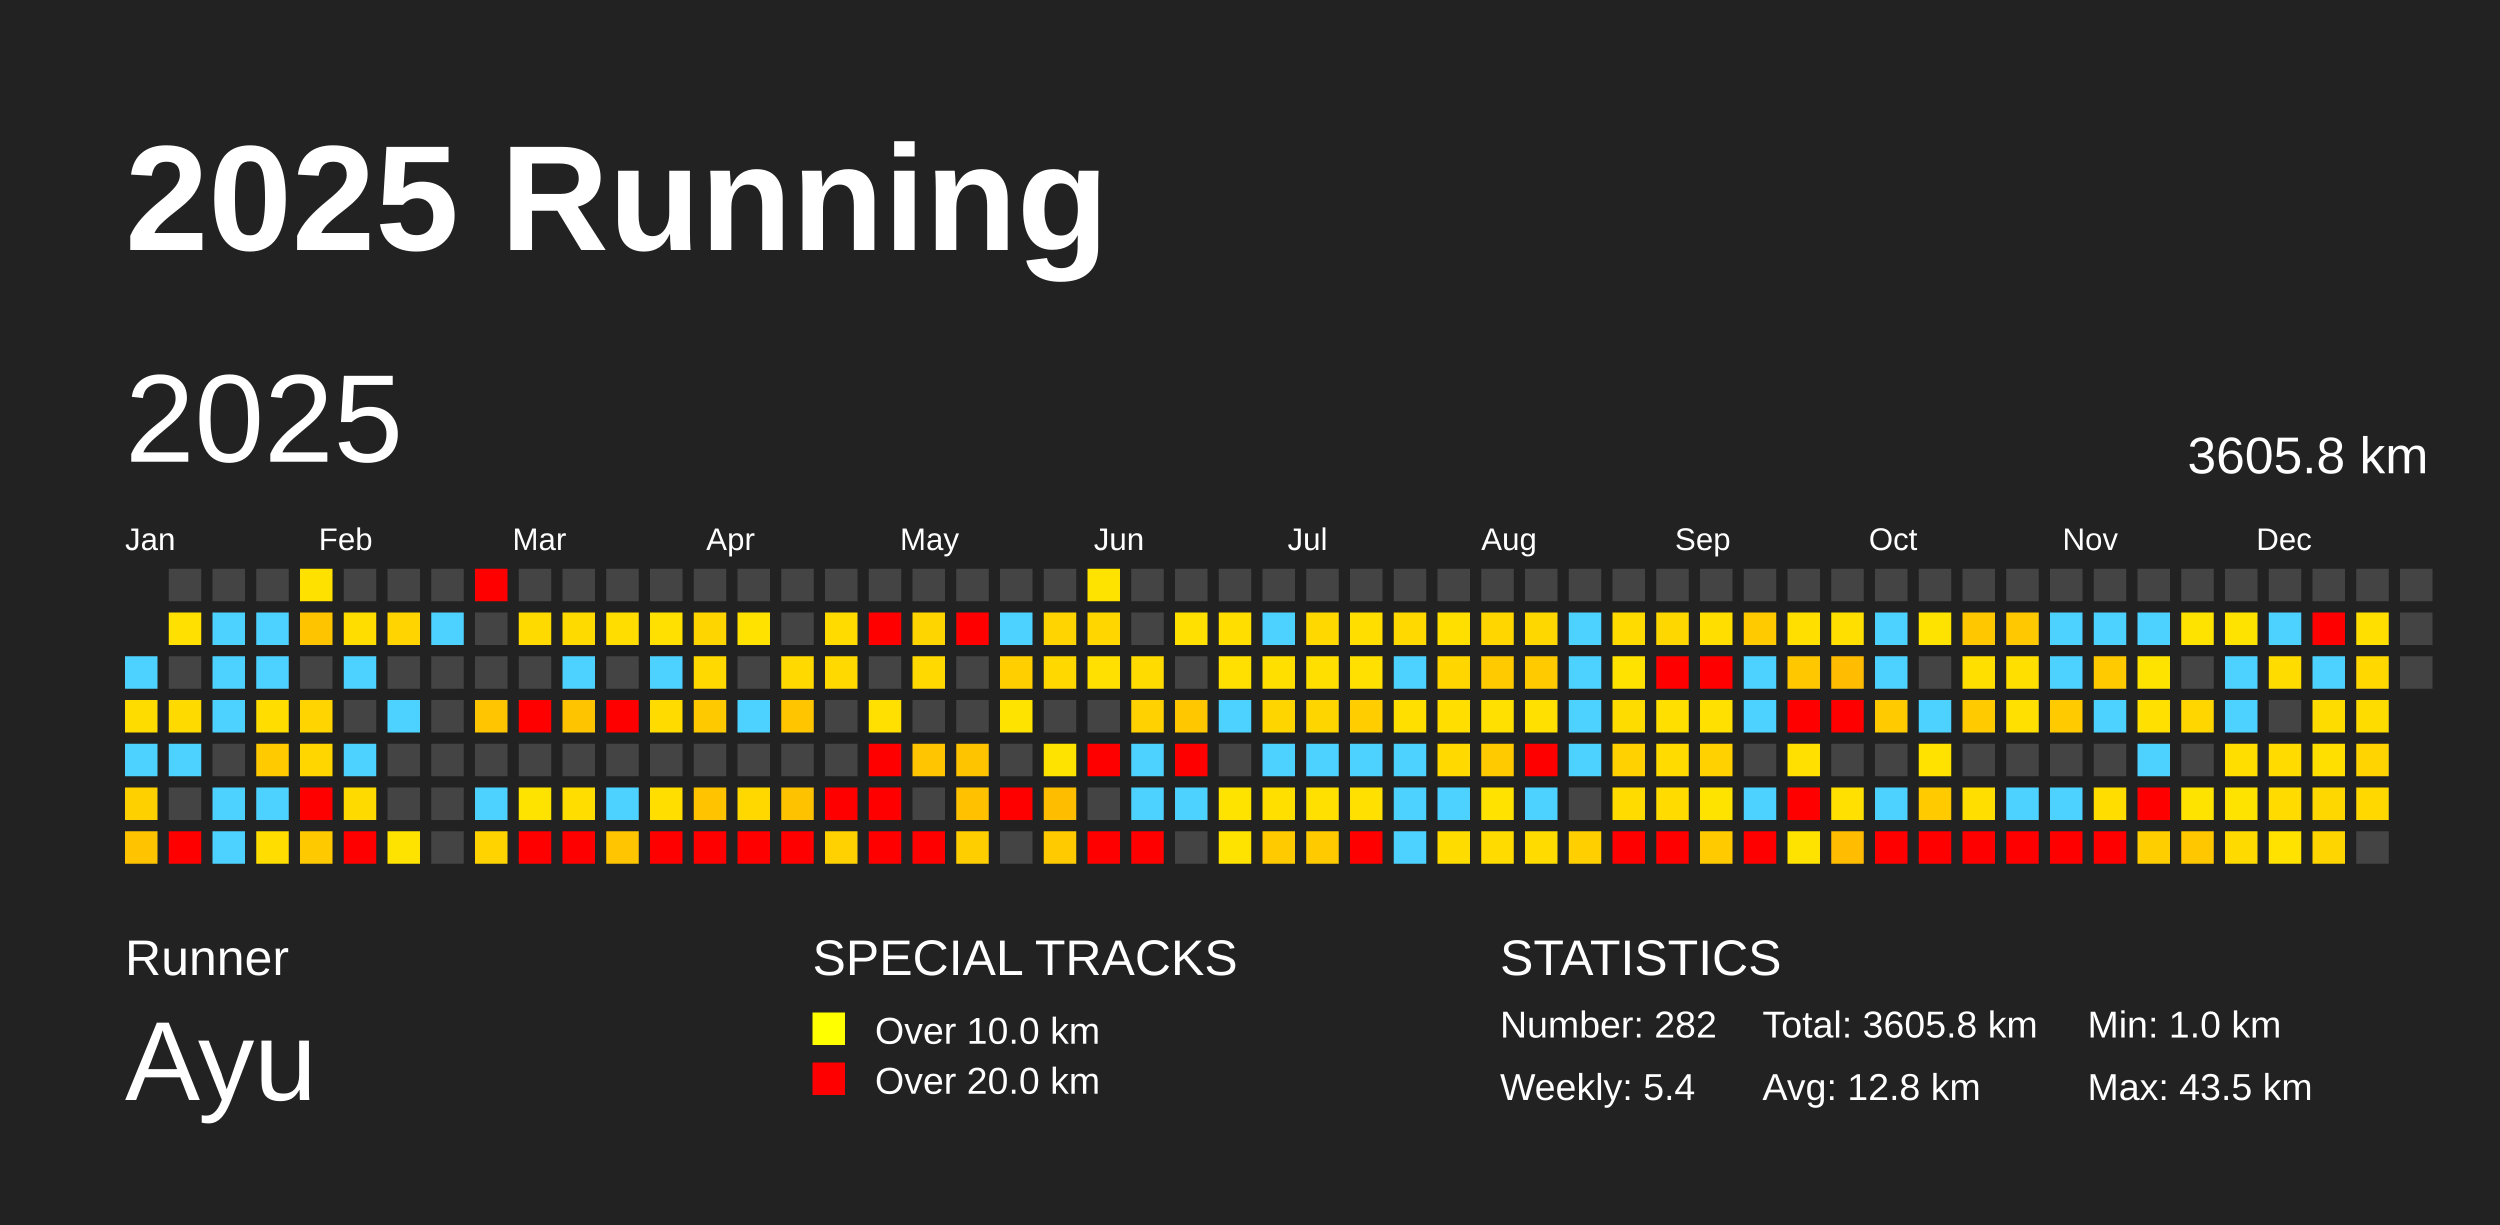
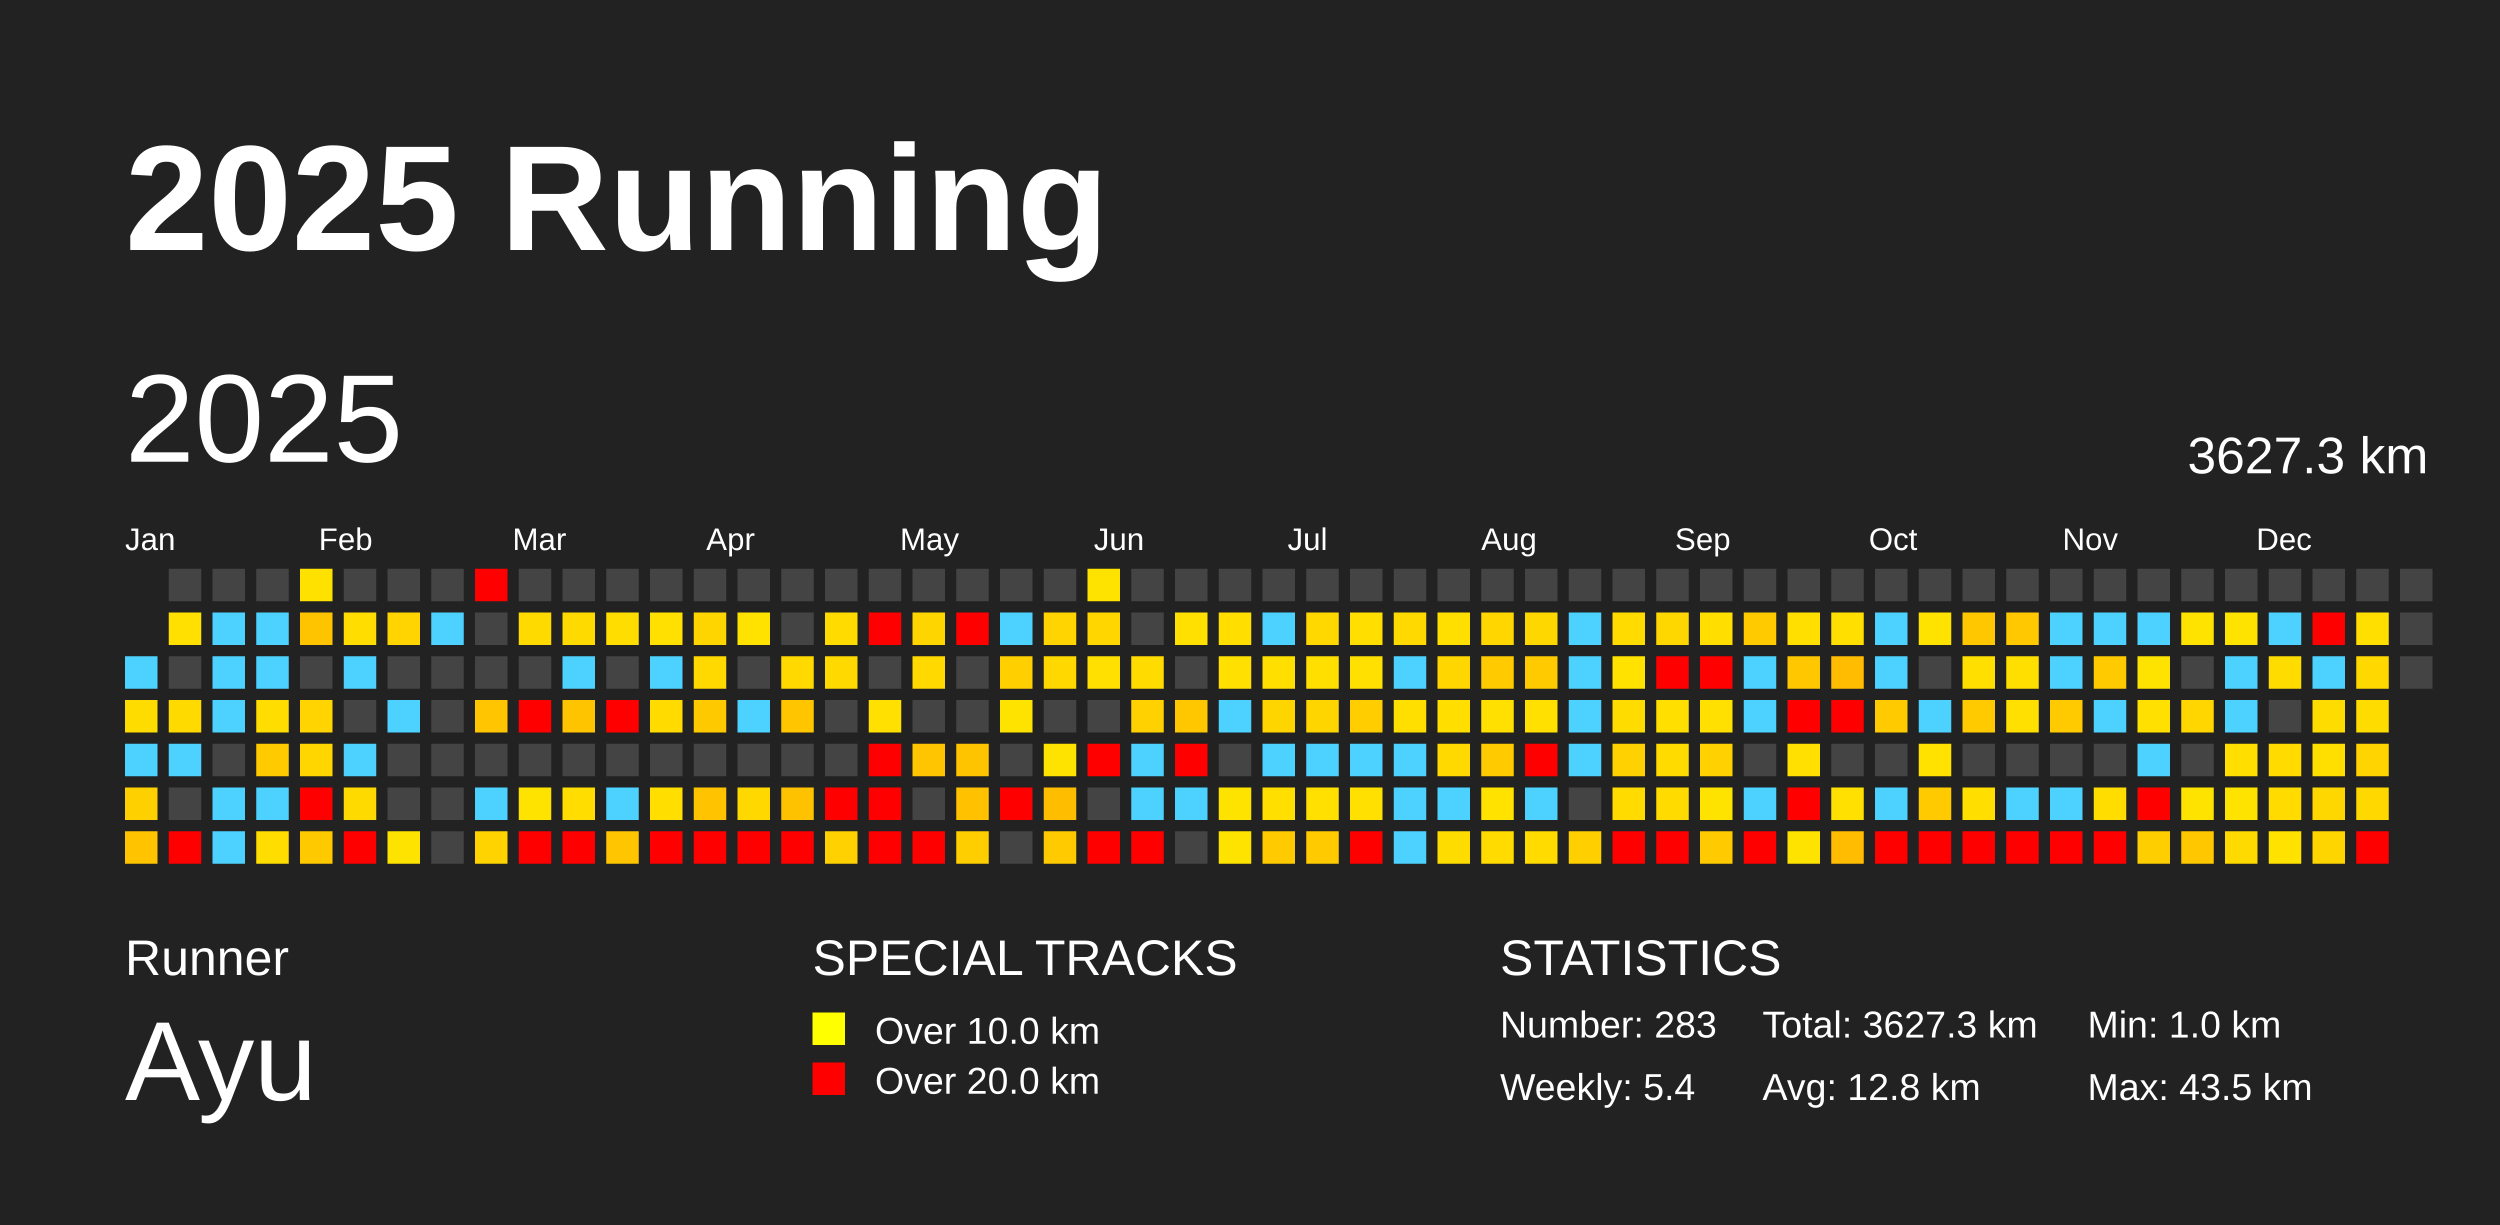
<svg xmlns="http://www.w3.org/2000/svg" baseProfile="full" height="98mm" version="1.1" viewBox="0,0,200,98" width="200mm">
  <defs />
  <rect fill="#222222" height="98" width="200" x="0" y="0" />
  <text fill="#FFFFFF" style="font-size:12px; font-family:Arial; font-weight:bold;" x="10" y="20">2025 Running</text>
  <text fill="#FFFFFF" style="font-size:4px; font-family:Arial" x="10" y="78">Runner</text>
  <text fill="#FFFFFF" style="font-size:9px; font-family:Arial" x="10" y="88">Ayu</text>
  <text fill="#FFFFFF" style="font-size:4px; font-family:Arial" x="65" y="78">SPECIAL TRACKS</text>
  <rect fill="yellow" height="2.6" width="2.6" x="65" y="81" />
  <text fill="#FFFFFF" style="font-size:3px; font-family:Arial" x="70" y="83.5">Over 10.0 km</text>
  <rect fill="red" height="2.6" width="2.6" x="65" y="85" />
  <text fill="#FFFFFF" style="font-size:3px; font-family:Arial" x="70" y="87.5">Over 20.0 km</text>
  <text fill="#FFFFFF" style="font-size:4px; font-family:Arial" x="120" y="78">STATISTICS</text>
-   <text fill="#FFFFFF" style="font-size:3px; font-family:Arial" x="120" y="83">Number: 282</text>
+   <text fill="#FFFFFF" style="font-size:3px; font-family:Arial" x="120" y="83">Number: 283</text>
  <text fill="#FFFFFF" style="font-size:3px; font-family:Arial" x="120" y="88">Weekly: 5.4</text>
-   <text fill="#FFFFFF" style="font-size:3px; font-family:Arial" x="141" y="83">Total: 3605.8 km</text>
+   <text fill="#FFFFFF" style="font-size:3px; font-family:Arial" x="141" y="83">Total: 3627.3 km</text>
  <text fill="#FFFFFF" style="font-size:3px; font-family:Arial" x="141" y="88">Avg: 12.8 km</text>
  <text fill="#FFFFFF" style="font-size:3px; font-family:Arial" x="167" y="83">Min: 1.0 km</text>
  <text fill="#FFFFFF" style="font-size:3px; font-family:Arial" x="167" y="88">Max: 43.5 km</text>
  <text dominant-baseline="hanging" fill="#FFFFFF" style="font-size:10.0px; font-family:Arial;" x="10" y="30">2025</text>
-   <text dominant-baseline="hanging" fill="#FFFFFF" style="font-size:4.125px; font-family:Arial;" x="175" y="35">3605.8 km</text>
+   <text dominant-baseline="hanging" fill="#FFFFFF" style="font-size:4.125px; font-family:Arial;" x="175" y="35">3627.3 km</text>
  <text fill="#FFFFFF" style="font-size:2.5px; font-family:Arial" x="10.0" y="44">Jan</text>
  <text fill="#FFFFFF" style="font-size:2.5px; font-family:Arial" x="25.5" y="44">Feb</text>
  <text fill="#FFFFFF" style="font-size:2.5px; font-family:Arial" x="41.0" y="44">Mar</text>
  <text fill="#FFFFFF" style="font-size:2.5px; font-family:Arial" x="56.5" y="44">Apr</text>
  <text fill="#FFFFFF" style="font-size:2.5px; font-family:Arial" x="72.0" y="44">May</text>
  <text fill="#FFFFFF" style="font-size:2.5px; font-family:Arial" x="87.5" y="44">Jun</text>
  <text fill="#FFFFFF" style="font-size:2.5px; font-family:Arial" x="103.0" y="44">Jul</text>
  <text fill="#FFFFFF" style="font-size:2.5px; font-family:Arial" x="118.5" y="44">Aug</text>
  <text fill="#FFFFFF" style="font-size:2.5px; font-family:Arial" x="134.0" y="44">Sep</text>
  <text fill="#FFFFFF" style="font-size:2.5px; font-family:Arial" x="149.5" y="44">Oct</text>
  <text fill="#FFFFFF" style="font-size:2.5px; font-family:Arial" x="165.0" y="44">Nov</text>
  <text fill="#FFFFFF" style="font-size:2.5px; font-family:Arial" x="180.5" y="44">Dec</text>
  <rect fill="#4dd2ff" height="2.6" width="2.6" x="10.0" y="52.5" />
  <rect fill="#ffdc00" height="2.6" width="2.6" x="10.0" y="56.0" />
  <rect fill="#4dd2ff" height="2.6" width="2.6" x="10.0" y="59.5" />
  <rect fill="#ffd000" height="2.6" width="2.6" x="10.0" y="63.0" />
  <rect fill="#ffc300" height="2.6" width="2.6" x="10.0" y="66.5" />
  <rect fill="#444444" height="2.6" width="2.6" x="13.5" y="45.5" />
  <rect fill="#ffe000" height="2.6" width="2.6" x="13.5" y="49.0" />
  <rect fill="#444444" height="2.6" width="2.6" x="13.5" y="52.5" />
  <rect fill="#ffda00" height="2.6" width="2.6" x="13.5" y="56.0" />
  <rect fill="#4dd2ff" height="2.6" width="2.6" x="13.5" y="59.5" />
  <rect fill="#444444" height="2.6" width="2.6" x="13.5" y="63.0" />
  <rect fill="red" height="2.6" width="2.6" x="13.5" y="66.5" />
  <rect fill="#444444" height="2.6" width="2.6" x="17.0" y="45.5" />
  <rect fill="#4dd2ff" height="2.6" width="2.6" x="17.0" y="49.0" />
  <rect fill="#4dd2ff" height="2.6" width="2.6" x="17.0" y="52.5" />
  <rect fill="#4dd2ff" height="2.6" width="2.6" x="17.0" y="56.0" />
  <rect fill="#444444" height="2.6" width="2.6" x="17.0" y="59.5" />
  <rect fill="#4dd2ff" height="2.6" width="2.6" x="17.0" y="63.0" />
  <rect fill="#4dd2ff" height="2.6" width="2.6" x="17.0" y="66.5" />
  <rect fill="#444444" height="2.6" width="2.6" x="20.5" y="45.5" />
  <rect fill="#4dd2ff" height="2.6" width="2.6" x="20.5" y="49.0" />
  <rect fill="#4dd2ff" height="2.6" width="2.6" x="20.5" y="52.5" />
  <rect fill="#ffdd00" height="2.6" width="2.6" x="20.5" y="56.0" />
  <rect fill="#ffcb00" height="2.6" width="2.6" x="20.5" y="59.5" />
  <rect fill="#4dd2ff" height="2.6" width="2.6" x="20.5" y="63.0" />
  <rect fill="#ffdd00" height="2.6" width="2.6" x="20.5" y="66.5" />
  <rect fill="#ffe100" height="2.6" width="2.6" x="24.0" y="45.5" />
  <rect fill="#ffc400" height="2.6" width="2.6" x="24.0" y="49.0" />
  <rect fill="#444444" height="2.6" width="2.6" x="24.0" y="52.5" />
  <rect fill="#ffd400" height="2.6" width="2.6" x="24.0" y="56.0" />
  <rect fill="#ffd600" height="2.6" width="2.6" x="24.0" y="59.5" />
  <rect fill="red" height="2.6" width="2.6" x="24.0" y="63.0" />
  <rect fill="#ffc900" height="2.6" width="2.6" x="24.0" y="66.5" />
  <rect fill="#444444" height="2.6" width="2.6" x="27.5" y="45.5" />
  <rect fill="#ffdd00" height="2.6" width="2.6" x="27.5" y="49.0" />
  <rect fill="#4dd2ff" height="2.6" width="2.6" x="27.5" y="52.5" />
  <rect fill="#444444" height="2.6" width="2.6" x="27.5" y="56.0" />
  <rect fill="#4dd2ff" height="2.6" width="2.6" x="27.5" y="59.5" />
  <rect fill="#ffda00" height="2.6" width="2.6" x="27.5" y="63.0" />
  <rect fill="red" height="2.6" width="2.6" x="27.5" y="66.5" />
  <rect fill="#444444" height="2.6" width="2.6" x="31.0" y="45.5" />
  <rect fill="#ffd400" height="2.6" width="2.6" x="31.0" y="49.0" />
  <rect fill="#444444" height="2.6" width="2.6" x="31.0" y="52.5" />
  <rect fill="#4dd2ff" height="2.6" width="2.6" x="31.0" y="56.0" />
  <rect fill="#444444" height="2.6" width="2.6" x="31.0" y="59.5" />
  <rect fill="#444444" height="2.6" width="2.6" x="31.0" y="63.0" />
  <rect fill="#ffe300" height="2.6" width="2.6" x="31.0" y="66.5" />
  <rect fill="#444444" height="2.6" width="2.6" x="34.5" y="45.5" />
  <rect fill="#4dd2ff" height="2.6" width="2.6" x="34.5" y="49.0" />
  <rect fill="#444444" height="2.6" width="2.6" x="34.5" y="52.5" />
  <rect fill="#444444" height="2.6" width="2.6" x="34.5" y="56.0" />
  <rect fill="#444444" height="2.6" width="2.6" x="34.5" y="59.5" />
  <rect fill="#444444" height="2.6" width="2.6" x="34.5" y="63.0" />
  <rect fill="#444444" height="2.6" width="2.6" x="34.5" y="66.5" />
  <rect fill="red" height="2.6" width="2.6" x="38.0" y="45.5" />
  <rect fill="#444444" height="2.6" width="2.6" x="38.0" y="49.0" />
  <rect fill="#444444" height="2.6" width="2.6" x="38.0" y="52.5" />
  <rect fill="#ffc500" height="2.6" width="2.6" x="38.0" y="56.0" />
  <rect fill="#444444" height="2.6" width="2.6" x="38.0" y="59.5" />
  <rect fill="#4dd2ff" height="2.6" width="2.6" x="38.0" y="63.0" />
  <rect fill="#ffd300" height="2.6" width="2.6" x="38.0" y="66.5" />
  <rect fill="#444444" height="2.6" width="2.6" x="41.5" y="45.5" />
  <rect fill="#ffda00" height="2.6" width="2.6" x="41.5" y="49.0" />
  <rect fill="#444444" height="2.6" width="2.6" x="41.5" y="52.5" />
  <rect fill="red" height="2.6" width="2.6" x="41.5" y="56.0" />
  <rect fill="#444444" height="2.6" width="2.6" x="41.5" y="59.5" />
  <rect fill="#ffe300" height="2.6" width="2.6" x="41.5" y="63.0" />
  <rect fill="red" height="2.6" width="2.6" x="41.5" y="66.5" />
  <rect fill="#444444" height="2.6" width="2.6" x="45.0" y="45.5" />
  <rect fill="#ffda00" height="2.6" width="2.6" x="45.0" y="49.0" />
  <rect fill="#4dd2ff" height="2.6" width="2.6" x="45.0" y="52.5" />
  <rect fill="#ffc400" height="2.6" width="2.6" x="45.0" y="56.0" />
  <rect fill="#444444" height="2.6" width="2.6" x="45.0" y="59.5" />
  <rect fill="#ffdd00" height="2.6" width="2.6" x="45.0" y="63.0" />
  <rect fill="red" height="2.6" width="2.6" x="45.0" y="66.5" />
  <rect fill="#444444" height="2.6" width="2.6" x="48.5" y="45.5" />
  <rect fill="#ffdd00" height="2.6" width="2.6" x="48.5" y="49.0" />
  <rect fill="#444444" height="2.6" width="2.6" x="48.5" y="52.5" />
  <rect fill="red" height="2.6" width="2.6" x="48.5" y="56.0" />
  <rect fill="#444444" height="2.6" width="2.6" x="48.5" y="59.5" />
  <rect fill="#4dd2ff" height="2.6" width="2.6" x="48.5" y="63.0" />
  <rect fill="#ffc500" height="2.6" width="2.6" x="48.5" y="66.5" />
  <rect fill="#444444" height="2.6" width="2.6" x="52.0" y="45.5" />
  <rect fill="#ffe000" height="2.6" width="2.6" x="52.0" y="49.0" />
  <rect fill="#4dd2ff" height="2.6" width="2.6" x="52.0" y="52.5" />
  <rect fill="#ffdb00" height="2.6" width="2.6" x="52.0" y="56.0" />
  <rect fill="#444444" height="2.6" width="2.6" x="52.0" y="59.5" />
  <rect fill="#ffde00" height="2.6" width="2.6" x="52.0" y="63.0" />
  <rect fill="red" height="2.6" width="2.6" x="52.0" y="66.5" />
  <rect fill="#444444" height="2.6" width="2.6" x="55.5" y="45.5" />
  <rect fill="#ffd500" height="2.6" width="2.6" x="55.5" y="49.0" />
  <rect fill="#ffd900" height="2.6" width="2.6" x="55.5" y="52.5" />
  <rect fill="#ffc900" height="2.6" width="2.6" x="55.5" y="56.0" />
  <rect fill="#444444" height="2.6" width="2.6" x="55.5" y="59.5" />
  <rect fill="#ffc300" height="2.6" width="2.6" x="55.5" y="63.0" />
  <rect fill="red" height="2.6" width="2.6" x="55.5" y="66.5" />
  <rect fill="#444444" height="2.6" width="2.6" x="59.0" y="45.5" />
  <rect fill="#ffe200" height="2.6" width="2.6" x="59.0" y="49.0" />
  <rect fill="#444444" height="2.6" width="2.6" x="59.0" y="52.5" />
  <rect fill="#4dd2ff" height="2.6" width="2.6" x="59.0" y="56.0" />
  <rect fill="#444444" height="2.6" width="2.6" x="59.0" y="59.5" />
  <rect fill="#ffd800" height="2.6" width="2.6" x="59.0" y="63.0" />
  <rect fill="red" height="2.6" width="2.6" x="59.0" y="66.5" />
  <rect fill="#444444" height="2.6" width="2.6" x="62.5" y="45.5" />
  <rect fill="#444444" height="2.6" width="2.6" x="62.5" y="49.0" />
  <rect fill="#ffd900" height="2.6" width="2.6" x="62.5" y="52.5" />
  <rect fill="#ffc600" height="2.6" width="2.6" x="62.5" y="56.0" />
  <rect fill="#444444" height="2.6" width="2.6" x="62.5" y="59.5" />
  <rect fill="#ffc200" height="2.6" width="2.6" x="62.5" y="63.0" />
  <rect fill="red" height="2.6" width="2.6" x="62.5" y="66.5" />
  <rect fill="#444444" height="2.6" width="2.6" x="66.0" y="45.5" />
  <rect fill="#ffdb00" height="2.6" width="2.6" x="66.0" y="49.0" />
  <rect fill="#ffd900" height="2.6" width="2.6" x="66.0" y="52.5" />
  <rect fill="#444444" height="2.6" width="2.6" x="66.0" y="56.0" />
  <rect fill="#444444" height="2.6" width="2.6" x="66.0" y="59.5" />
  <rect fill="red" height="2.6" width="2.6" x="66.0" y="63.0" />
  <rect fill="#ffd100" height="2.6" width="2.6" x="66.0" y="66.5" />
  <rect fill="#444444" height="2.6" width="2.6" x="69.5" y="45.5" />
  <rect fill="red" height="2.6" width="2.6" x="69.5" y="49.0" />
  <rect fill="#444444" height="2.6" width="2.6" x="69.5" y="52.5" />
  <rect fill="#ffe000" height="2.6" width="2.6" x="69.5" y="56.0" />
  <rect fill="red" height="2.6" width="2.6" x="69.5" y="59.5" />
  <rect fill="red" height="2.6" width="2.6" x="69.5" y="63.0" />
  <rect fill="red" height="2.6" width="2.6" x="69.5" y="66.5" />
  <rect fill="#444444" height="2.6" width="2.6" x="73.0" y="45.5" />
  <rect fill="#ffd500" height="2.6" width="2.6" x="73.0" y="49.0" />
  <rect fill="#ffd900" height="2.6" width="2.6" x="73.0" y="52.5" />
  <rect fill="#444444" height="2.6" width="2.6" x="73.0" y="56.0" />
  <rect fill="#ffc500" height="2.6" width="2.6" x="73.0" y="59.5" />
  <rect fill="#444444" height="2.6" width="2.6" x="73.0" y="63.0" />
  <rect fill="red" height="2.6" width="2.6" x="73.0" y="66.5" />
  <rect fill="#444444" height="2.6" width="2.6" x="76.5" y="45.5" />
  <rect fill="red" height="2.6" width="2.6" x="76.5" y="49.0" />
  <rect fill="#444444" height="2.6" width="2.6" x="76.5" y="52.5" />
  <rect fill="#444444" height="2.6" width="2.6" x="76.5" y="56.0" />
  <rect fill="#ffc400" height="2.6" width="2.6" x="76.5" y="59.5" />
  <rect fill="#ffc100" height="2.6" width="2.6" x="76.5" y="63.0" />
  <rect fill="#ffce00" height="2.6" width="2.6" x="76.5" y="66.5" />
  <rect fill="#444444" height="2.6" width="2.6" x="80.0" y="45.5" />
  <rect fill="#4dd2ff" height="2.6" width="2.6" x="80.0" y="49.0" />
  <rect fill="#ffcf00" height="2.6" width="2.6" x="80.0" y="52.5" />
  <rect fill="#ffe300" height="2.6" width="2.6" x="80.0" y="56.0" />
  <rect fill="#444444" height="2.6" width="2.6" x="80.0" y="59.5" />
  <rect fill="red" height="2.6" width="2.6" x="80.0" y="63.0" />
  <rect fill="#444444" height="2.6" width="2.6" x="80.0" y="66.5" />
  <rect fill="#444444" height="2.6" width="2.6" x="83.5" y="45.5" />
  <rect fill="#ffd400" height="2.6" width="2.6" x="83.5" y="49.0" />
  <rect fill="#ffd800" height="2.6" width="2.6" x="83.5" y="52.5" />
  <rect fill="#444444" height="2.6" width="2.6" x="83.5" y="56.0" />
  <rect fill="#ffe300" height="2.6" width="2.6" x="83.5" y="59.5" />
  <rect fill="#ffbd00" height="2.6" width="2.6" x="83.5" y="63.0" />
  <rect fill="#ffcb00" height="2.6" width="2.6" x="83.5" y="66.5" />
  <rect fill="#ffe300" height="2.6" width="2.6" x="87.0" y="45.5" />
  <rect fill="#ffd600" height="2.6" width="2.6" x="87.0" y="49.0" />
  <rect fill="#ffe000" height="2.6" width="2.6" x="87.0" y="52.5" />
  <rect fill="#444444" height="2.6" width="2.6" x="87.0" y="56.0" />
  <rect fill="red" height="2.6" width="2.6" x="87.0" y="59.5" />
  <rect fill="#444444" height="2.6" width="2.6" x="87.0" y="63.0" />
  <rect fill="red" height="2.6" width="2.6" x="87.0" y="66.5" />
  <rect fill="#444444" height="2.6" width="2.6" x="90.5" y="45.5" />
  <rect fill="#444444" height="2.6" width="2.6" x="90.5" y="49.0" />
  <rect fill="#ffdb00" height="2.6" width="2.6" x="90.5" y="52.5" />
  <rect fill="#ffd100" height="2.6" width="2.6" x="90.5" y="56.0" />
  <rect fill="#4dd2ff" height="2.6" width="2.6" x="90.5" y="59.5" />
  <rect fill="#4dd2ff" height="2.6" width="2.6" x="90.5" y="63.0" />
  <rect fill="red" height="2.6" width="2.6" x="90.5" y="66.5" />
  <rect fill="#444444" height="2.6" width="2.6" x="94.0" y="45.5" />
  <rect fill="#ffe000" height="2.6" width="2.6" x="94.0" y="49.0" />
  <rect fill="#444444" height="2.6" width="2.6" x="94.0" y="52.5" />
  <rect fill="#ffc700" height="2.6" width="2.6" x="94.0" y="56.0" />
  <rect fill="red" height="2.6" width="2.6" x="94.0" y="59.5" />
  <rect fill="#4dd2ff" height="2.6" width="2.6" x="94.0" y="63.0" />
  <rect fill="#444444" height="2.6" width="2.6" x="94.0" y="66.5" />
  <rect fill="#444444" height="2.6" width="2.6" x="97.5" y="45.5" />
  <rect fill="#ffde00" height="2.6" width="2.6" x="97.5" y="49.0" />
  <rect fill="#ffe000" height="2.6" width="2.6" x="97.5" y="52.5" />
  <rect fill="#4dd2ff" height="2.6" width="2.6" x="97.5" y="56.0" />
  <rect fill="#444444" height="2.6" width="2.6" x="97.5" y="59.5" />
  <rect fill="#ffe300" height="2.6" width="2.6" x="97.5" y="63.0" />
  <rect fill="#ffe300" height="2.6" width="2.6" x="97.5" y="66.5" />
  <rect fill="#444444" height="2.6" width="2.6" x="101.0" y="45.5" />
  <rect fill="#4dd2ff" height="2.6" width="2.6" x="101.0" y="49.0" />
  <rect fill="#ffdf00" height="2.6" width="2.6" x="101.0" y="52.5" />
  <rect fill="#ffd500" height="2.6" width="2.6" x="101.0" y="56.0" />
  <rect fill="#4dd2ff" height="2.6" width="2.6" x="101.0" y="59.5" />
  <rect fill="#ffdf00" height="2.6" width="2.6" x="101.0" y="63.0" />
  <rect fill="#ffcb00" height="2.6" width="2.6" x="101.0" y="66.5" />
  <rect fill="#444444" height="2.6" width="2.6" x="104.5" y="45.5" />
  <rect fill="#ffd800" height="2.6" width="2.6" x="104.5" y="49.0" />
  <rect fill="#ffdf00" height="2.6" width="2.6" x="104.5" y="52.5" />
  <rect fill="#ffd500" height="2.6" width="2.6" x="104.5" y="56.0" />
  <rect fill="#4dd2ff" height="2.6" width="2.6" x="104.5" y="59.5" />
  <rect fill="#ffe000" height="2.6" width="2.6" x="104.5" y="63.0" />
  <rect fill="#ffcb00" height="2.6" width="2.6" x="104.5" y="66.5" />
  <rect fill="#444444" height="2.6" width="2.6" x="108.0" y="45.5" />
  <rect fill="#ffde00" height="2.6" width="2.6" x="108.0" y="49.0" />
  <rect fill="#ffe000" height="2.6" width="2.6" x="108.0" y="52.5" />
  <rect fill="#ffcd00" height="2.6" width="2.6" x="108.0" y="56.0" />
  <rect fill="#4dd2ff" height="2.6" width="2.6" x="108.0" y="59.5" />
  <rect fill="#ffe000" height="2.6" width="2.6" x="108.0" y="63.0" />
  <rect fill="red" height="2.6" width="2.6" x="108.0" y="66.5" />
  <rect fill="#444444" height="2.6" width="2.6" x="111.5" y="45.5" />
  <rect fill="#ffd900" height="2.6" width="2.6" x="111.5" y="49.0" />
  <rect fill="#4dd2ff" height="2.6" width="2.6" x="111.5" y="52.5" />
  <rect fill="#ffdf00" height="2.6" width="2.6" x="111.5" y="56.0" />
  <rect fill="#4dd2ff" height="2.6" width="2.6" x="111.5" y="59.5" />
  <rect fill="#4dd2ff" height="2.6" width="2.6" x="111.5" y="63.0" />
  <rect fill="#4dd2ff" height="2.6" width="2.6" x="111.5" y="66.5" />
  <rect fill="#444444" height="2.6" width="2.6" x="115.0" y="45.5" />
  <rect fill="#ffdf00" height="2.6" width="2.6" x="115.0" y="49.0" />
  <rect fill="#ffd600" height="2.6" width="2.6" x="115.0" y="52.5" />
  <rect fill="#ffde00" height="2.6" width="2.6" x="115.0" y="56.0" />
  <rect fill="#ffd900" height="2.6" width="2.6" x="115.0" y="59.5" />
  <rect fill="#4dd2ff" height="2.6" width="2.6" x="115.0" y="63.0" />
  <rect fill="#ffdc00" height="2.6" width="2.6" x="115.0" y="66.5" />
  <rect fill="#444444" height="2.6" width="2.6" x="118.5" y="45.5" />
  <rect fill="#ffd600" height="2.6" width="2.6" x="118.5" y="49.0" />
  <rect fill="#ffca00" height="2.6" width="2.6" x="118.5" y="52.5" />
  <rect fill="#ffe000" height="2.6" width="2.6" x="118.5" y="56.0" />
  <rect fill="#ffcb00" height="2.6" width="2.6" x="118.5" y="59.5" />
  <rect fill="#ffe200" height="2.6" width="2.6" x="118.5" y="63.0" />
  <rect fill="#ffdb00" height="2.6" width="2.6" x="118.5" y="66.5" />
  <rect fill="#444444" height="2.6" width="2.6" x="122.0" y="45.5" />
  <rect fill="#ffd700" height="2.6" width="2.6" x="122.0" y="49.0" />
  <rect fill="#ffcb00" height="2.6" width="2.6" x="122.0" y="52.5" />
  <rect fill="#ffe000" height="2.6" width="2.6" x="122.0" y="56.0" />
  <rect fill="red" height="2.6" width="2.6" x="122.0" y="59.5" />
  <rect fill="#4dd2ff" height="2.6" width="2.6" x="122.0" y="63.0" />
  <rect fill="#ffdb00" height="2.6" width="2.6" x="122.0" y="66.5" />
  <rect fill="#444444" height="2.6" width="2.6" x="125.5" y="45.5" />
  <rect fill="#4dd2ff" height="2.6" width="2.6" x="125.5" y="49.0" />
  <rect fill="#4dd2ff" height="2.6" width="2.6" x="125.5" y="52.5" />
  <rect fill="#4dd2ff" height="2.6" width="2.6" x="125.5" y="56.0" />
  <rect fill="#4dd2ff" height="2.6" width="2.6" x="125.5" y="59.5" />
  <rect fill="#444444" height="2.6" width="2.6" x="125.5" y="63.0" />
  <rect fill="#ffcf00" height="2.6" width="2.6" x="125.5" y="66.5" />
  <rect fill="#444444" height="2.6" width="2.6" x="129.0" y="45.5" />
  <rect fill="#ffdb00" height="2.6" width="2.6" x="129.0" y="49.0" />
  <rect fill="#ffe200" height="2.6" width="2.6" x="129.0" y="52.5" />
  <rect fill="#ffdc00" height="2.6" width="2.6" x="129.0" y="56.0" />
  <rect fill="#ffd100" height="2.6" width="2.6" x="129.0" y="59.5" />
  <rect fill="#ffdb00" height="2.6" width="2.6" x="129.0" y="63.0" />
  <rect fill="red" height="2.6" width="2.6" x="129.0" y="66.5" />
  <rect fill="#444444" height="2.6" width="2.6" x="132.5" y="45.5" />
  <rect fill="#ffd700" height="2.6" width="2.6" x="132.5" y="49.0" />
  <rect fill="red" height="2.6" width="2.6" x="132.5" y="52.5" />
  <rect fill="#ffdf00" height="2.6" width="2.6" x="132.5" y="56.0" />
  <rect fill="#ffdb00" height="2.6" width="2.6" x="132.5" y="59.5" />
  <rect fill="#ffdb00" height="2.6" width="2.6" x="132.5" y="63.0" />
  <rect fill="red" height="2.6" width="2.6" x="132.5" y="66.5" />
  <rect fill="#444444" height="2.6" width="2.6" x="136.0" y="45.5" />
  <rect fill="#ffde00" height="2.6" width="2.6" x="136.0" y="49.0" />
  <rect fill="red" height="2.6" width="2.6" x="136.0" y="52.5" />
  <rect fill="#ffe000" height="2.6" width="2.6" x="136.0" y="56.0" />
  <rect fill="#ffd100" height="2.6" width="2.6" x="136.0" y="59.5" />
  <rect fill="#ffe300" height="2.6" width="2.6" x="136.0" y="63.0" />
  <rect fill="#ffca00" height="2.6" width="2.6" x="136.0" y="66.5" />
  <rect fill="#444444" height="2.6" width="2.6" x="139.5" y="45.5" />
  <rect fill="#ffcb00" height="2.6" width="2.6" x="139.5" y="49.0" />
  <rect fill="#4dd2ff" height="2.6" width="2.6" x="139.5" y="52.5" />
  <rect fill="#4dd2ff" height="2.6" width="2.6" x="139.5" y="56.0" />
  <rect fill="#444444" height="2.6" width="2.6" x="139.5" y="59.5" />
  <rect fill="#4dd2ff" height="2.6" width="2.6" x="139.5" y="63.0" />
  <rect fill="red" height="2.6" width="2.6" x="139.5" y="66.5" />
  <rect fill="#444444" height="2.6" width="2.6" x="143.0" y="45.5" />
  <rect fill="#ffdf00" height="2.6" width="2.6" x="143.0" y="49.0" />
  <rect fill="#ffc700" height="2.6" width="2.6" x="143.0" y="52.5" />
  <rect fill="red" height="2.6" width="2.6" x="143.0" y="56.0" />
  <rect fill="#ffe000" height="2.6" width="2.6" x="143.0" y="59.5" />
  <rect fill="red" height="2.6" width="2.6" x="143.0" y="63.0" />
  <rect fill="#ffe300" height="2.6" width="2.6" x="143.0" y="66.5" />
  <rect fill="#444444" height="2.6" width="2.6" x="146.5" y="45.5" />
  <rect fill="#ffdf00" height="2.6" width="2.6" x="146.5" y="49.0" />
  <rect fill="#ffbc00" height="2.6" width="2.6" x="146.5" y="52.5" />
  <rect fill="red" height="2.6" width="2.6" x="146.5" y="56.0" />
  <rect fill="#444444" height="2.6" width="2.6" x="146.5" y="59.5" />
  <rect fill="#ffe000" height="2.6" width="2.6" x="146.5" y="63.0" />
  <rect fill="#ffbc00" height="2.6" width="2.6" x="146.5" y="66.5" />
  <rect fill="#444444" height="2.6" width="2.6" x="150.0" y="45.5" />
  <rect fill="#4dd2ff" height="2.6" width="2.6" x="150.0" y="49.0" />
  <rect fill="#4dd2ff" height="2.6" width="2.6" x="150.0" y="52.5" />
  <rect fill="#ffcb00" height="2.6" width="2.6" x="150.0" y="56.0" />
  <rect fill="#444444" height="2.6" width="2.6" x="150.0" y="59.5" />
  <rect fill="#4dd2ff" height="2.6" width="2.6" x="150.0" y="63.0" />
  <rect fill="red" height="2.6" width="2.6" x="150.0" y="66.5" />
  <rect fill="#444444" height="2.6" width="2.6" x="153.5" y="45.5" />
  <rect fill="#ffe300" height="2.6" width="2.6" x="153.5" y="49.0" />
  <rect fill="#444444" height="2.6" width="2.6" x="153.5" y="52.5" />
  <rect fill="#4dd2ff" height="2.6" width="2.6" x="153.5" y="56.0" />
  <rect fill="#ffe200" height="2.6" width="2.6" x="153.5" y="59.5" />
  <rect fill="#ffcb00" height="2.6" width="2.6" x="153.5" y="63.0" />
  <rect fill="red" height="2.6" width="2.6" x="153.5" y="66.5" />
  <rect fill="#444444" height="2.6" width="2.6" x="157.0" y="45.5" />
  <rect fill="#ffc700" height="2.6" width="2.6" x="157.0" y="49.0" />
  <rect fill="#ffdf00" height="2.6" width="2.6" x="157.0" y="52.5" />
  <rect fill="#ffcb00" height="2.6" width="2.6" x="157.0" y="56.0" />
  <rect fill="#444444" height="2.6" width="2.6" x="157.0" y="59.5" />
  <rect fill="#ffde00" height="2.6" width="2.6" x="157.0" y="63.0" />
  <rect fill="red" height="2.6" width="2.6" x="157.0" y="66.5" />
  <rect fill="#444444" height="2.6" width="2.6" x="160.5" y="45.5" />
  <rect fill="#ffc800" height="2.6" width="2.6" x="160.5" y="49.0" />
  <rect fill="#ffdf00" height="2.6" width="2.6" x="160.5" y="52.5" />
  <rect fill="#ffe000" height="2.6" width="2.6" x="160.5" y="56.0" />
  <rect fill="#444444" height="2.6" width="2.6" x="160.5" y="59.5" />
  <rect fill="#4dd2ff" height="2.6" width="2.6" x="160.5" y="63.0" />
  <rect fill="red" height="2.6" width="2.6" x="160.5" y="66.5" />
  <rect fill="#444444" height="2.6" width="2.6" x="164.0" y="45.5" />
  <rect fill="#4dd2ff" height="2.6" width="2.6" x="164.0" y="49.0" />
  <rect fill="#4dd2ff" height="2.6" width="2.6" x="164.0" y="52.5" />
  <rect fill="#ffcb00" height="2.6" width="2.6" x="164.0" y="56.0" />
  <rect fill="#444444" height="2.6" width="2.6" x="164.0" y="59.5" />
  <rect fill="#4dd2ff" height="2.6" width="2.6" x="164.0" y="63.0" />
  <rect fill="red" height="2.6" width="2.6" x="164.0" y="66.5" />
  <rect fill="#444444" height="2.6" width="2.6" x="167.5" y="45.5" />
  <rect fill="#4dd2ff" height="2.6" width="2.6" x="167.5" y="49.0" />
  <rect fill="#ffcb00" height="2.6" width="2.6" x="167.5" y="52.5" />
  <rect fill="#4dd2ff" height="2.6" width="2.6" x="167.5" y="56.0" />
  <rect fill="#444444" height="2.6" width="2.6" x="167.5" y="59.5" />
  <rect fill="#ffdd00" height="2.6" width="2.6" x="167.5" y="63.0" />
  <rect fill="red" height="2.6" width="2.6" x="167.5" y="66.5" />
  <rect fill="#444444" height="2.6" width="2.6" x="171.0" y="45.5" />
  <rect fill="#4dd2ff" height="2.6" width="2.6" x="171.0" y="49.0" />
  <rect fill="#ffe300" height="2.6" width="2.6" x="171.0" y="52.5" />
  <rect fill="#ffe000" height="2.6" width="2.6" x="171.0" y="56.0" />
  <rect fill="#4dd2ff" height="2.6" width="2.6" x="171.0" y="59.5" />
  <rect fill="red" height="2.6" width="2.6" x="171.0" y="63.0" />
  <rect fill="#ffce00" height="2.6" width="2.6" x="171.0" y="66.5" />
  <rect fill="#444444" height="2.6" width="2.6" x="174.5" y="45.5" />
  <rect fill="#ffe300" height="2.6" width="2.6" x="174.5" y="49.0" />
  <rect fill="#444444" height="2.6" width="2.6" x="174.5" y="52.5" />
  <rect fill="#ffd600" height="2.6" width="2.6" x="174.5" y="56.0" />
  <rect fill="#444444" height="2.6" width="2.6" x="174.5" y="59.5" />
  <rect fill="#ffe300" height="2.6" width="2.6" x="174.5" y="63.0" />
  <rect fill="#ffc700" height="2.6" width="2.6" x="174.5" y="66.5" />
  <rect fill="#444444" height="2.6" width="2.6" x="178.0" y="45.5" />
  <rect fill="#ffe300" height="2.6" width="2.6" x="178.0" y="49.0" />
  <rect fill="#4dd2ff" height="2.6" width="2.6" x="178.0" y="52.5" />
  <rect fill="#4dd2ff" height="2.6" width="2.6" x="178.0" y="56.0" />
  <rect fill="#ffde00" height="2.6" width="2.6" x="178.0" y="59.5" />
  <rect fill="#ffe300" height="2.6" width="2.6" x="178.0" y="63.0" />
  <rect fill="#ffda00" height="2.6" width="2.6" x="178.0" y="66.5" />
  <rect fill="#444444" height="2.6" width="2.6" x="181.5" y="45.5" />
  <rect fill="#4dd2ff" height="2.6" width="2.6" x="181.5" y="49.0" />
  <rect fill="#ffdc00" height="2.6" width="2.6" x="181.5" y="52.5" />
  <rect fill="#444444" height="2.6" width="2.6" x="181.5" y="56.0" />
  <rect fill="#ffdb00" height="2.6" width="2.6" x="181.5" y="59.5" />
  <rect fill="#ffdb00" height="2.6" width="2.6" x="181.5" y="63.0" />
  <rect fill="#ffe200" height="2.6" width="2.6" x="181.5" y="66.5" />
  <rect fill="#444444" height="2.6" width="2.6" x="185.0" y="45.5" />
  <rect fill="red" height="2.6" width="2.6" x="185.0" y="49.0" />
  <rect fill="#4dd2ff" height="2.6" width="2.6" x="185.0" y="52.5" />
  <rect fill="#ffdc00" height="2.6" width="2.6" x="185.0" y="56.0" />
  <rect fill="#ffdf00" height="2.6" width="2.6" x="185.0" y="59.5" />
  <rect fill="#ffd700" height="2.6" width="2.6" x="185.0" y="63.0" />
  <rect fill="#ffd500" height="2.6" width="2.6" x="185.0" y="66.5" />
  <rect fill="#444444" height="2.6" width="2.6" x="188.5" y="45.5" />
  <rect fill="#ffdf00" height="2.6" width="2.6" x="188.5" y="49.0" />
  <rect fill="#ffd800" height="2.6" width="2.6" x="188.5" y="52.5" />
  <rect fill="#ffdc00" height="2.6" width="2.6" x="188.5" y="56.0" />
  <rect fill="#ffd400" height="2.6" width="2.6" x="188.5" y="59.5" />
  <rect fill="#ffd800" height="2.6" width="2.6" x="188.5" y="63.0" />
-   <rect fill="#444444" height="2.6" width="2.6" x="188.5" y="66.5" />
+   <rect fill="red" height="2.6" width="2.6" x="188.5" y="66.5" />
  <rect fill="#444444" height="2.6" width="2.6" x="192.0" y="45.5" />
  <rect fill="#444444" height="2.6" width="2.6" x="192.0" y="49.0" />
  <rect fill="#444444" height="2.6" width="2.6" x="192.0" y="52.5" />
</svg>
